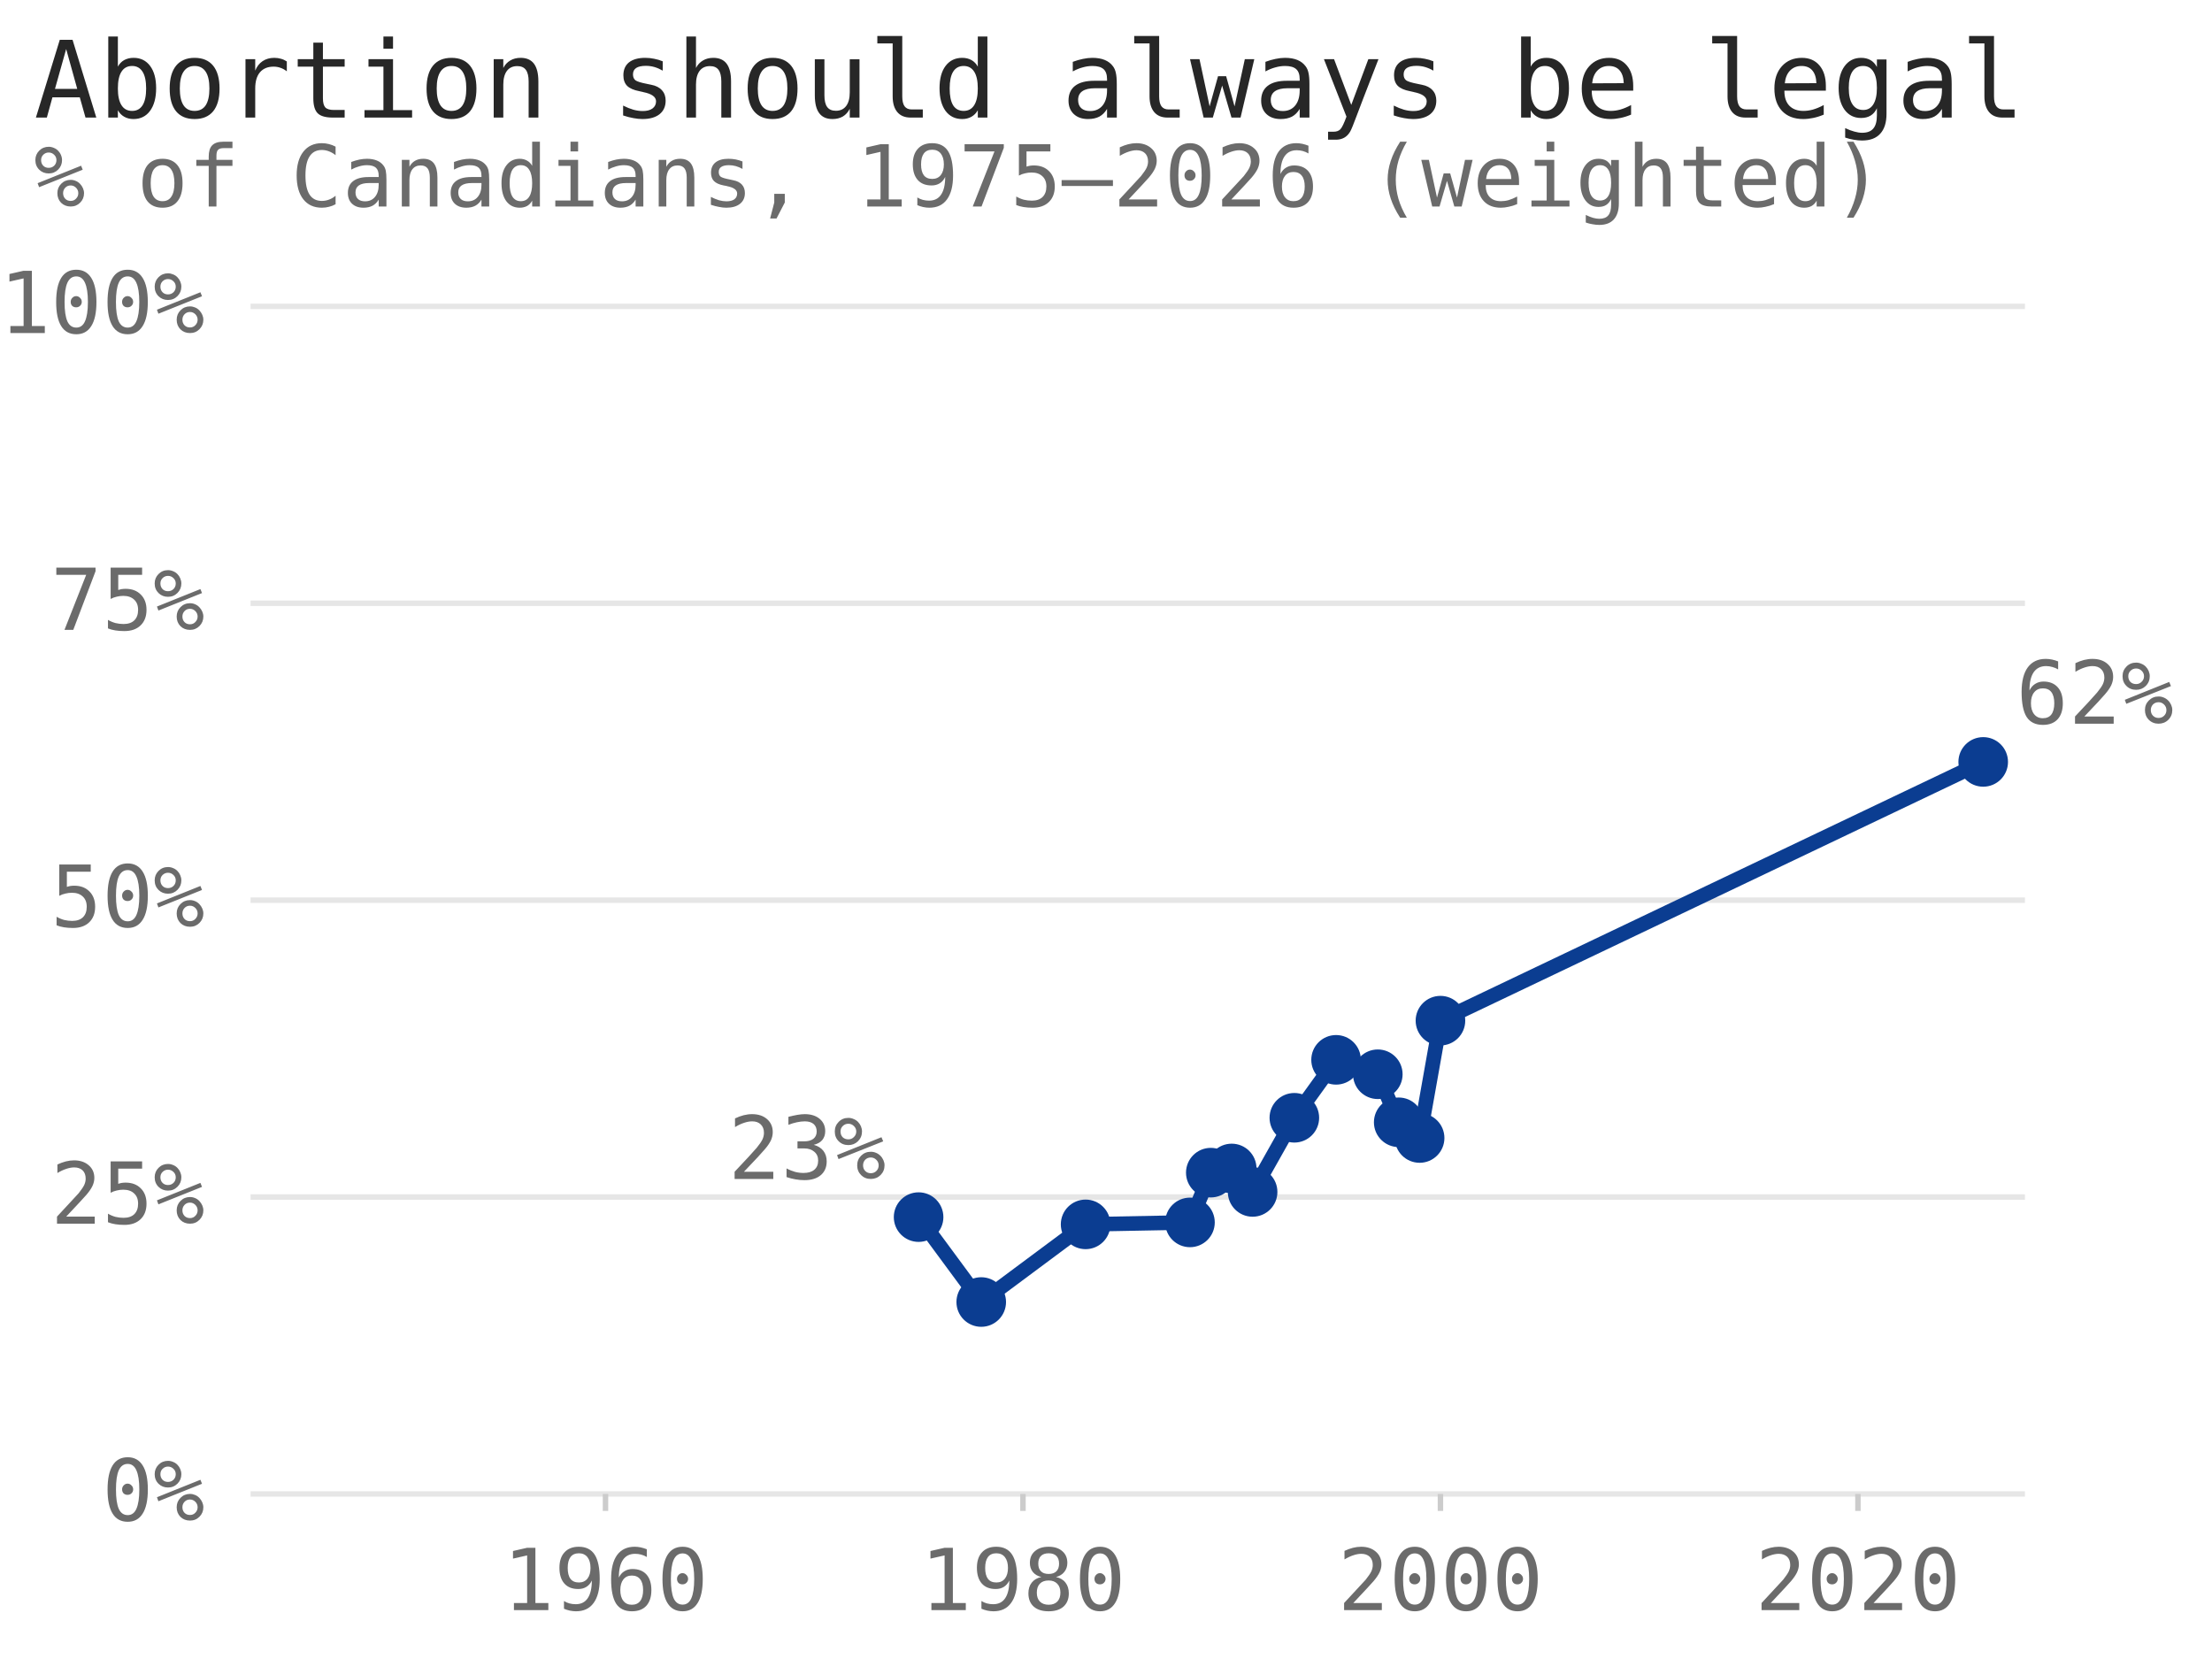
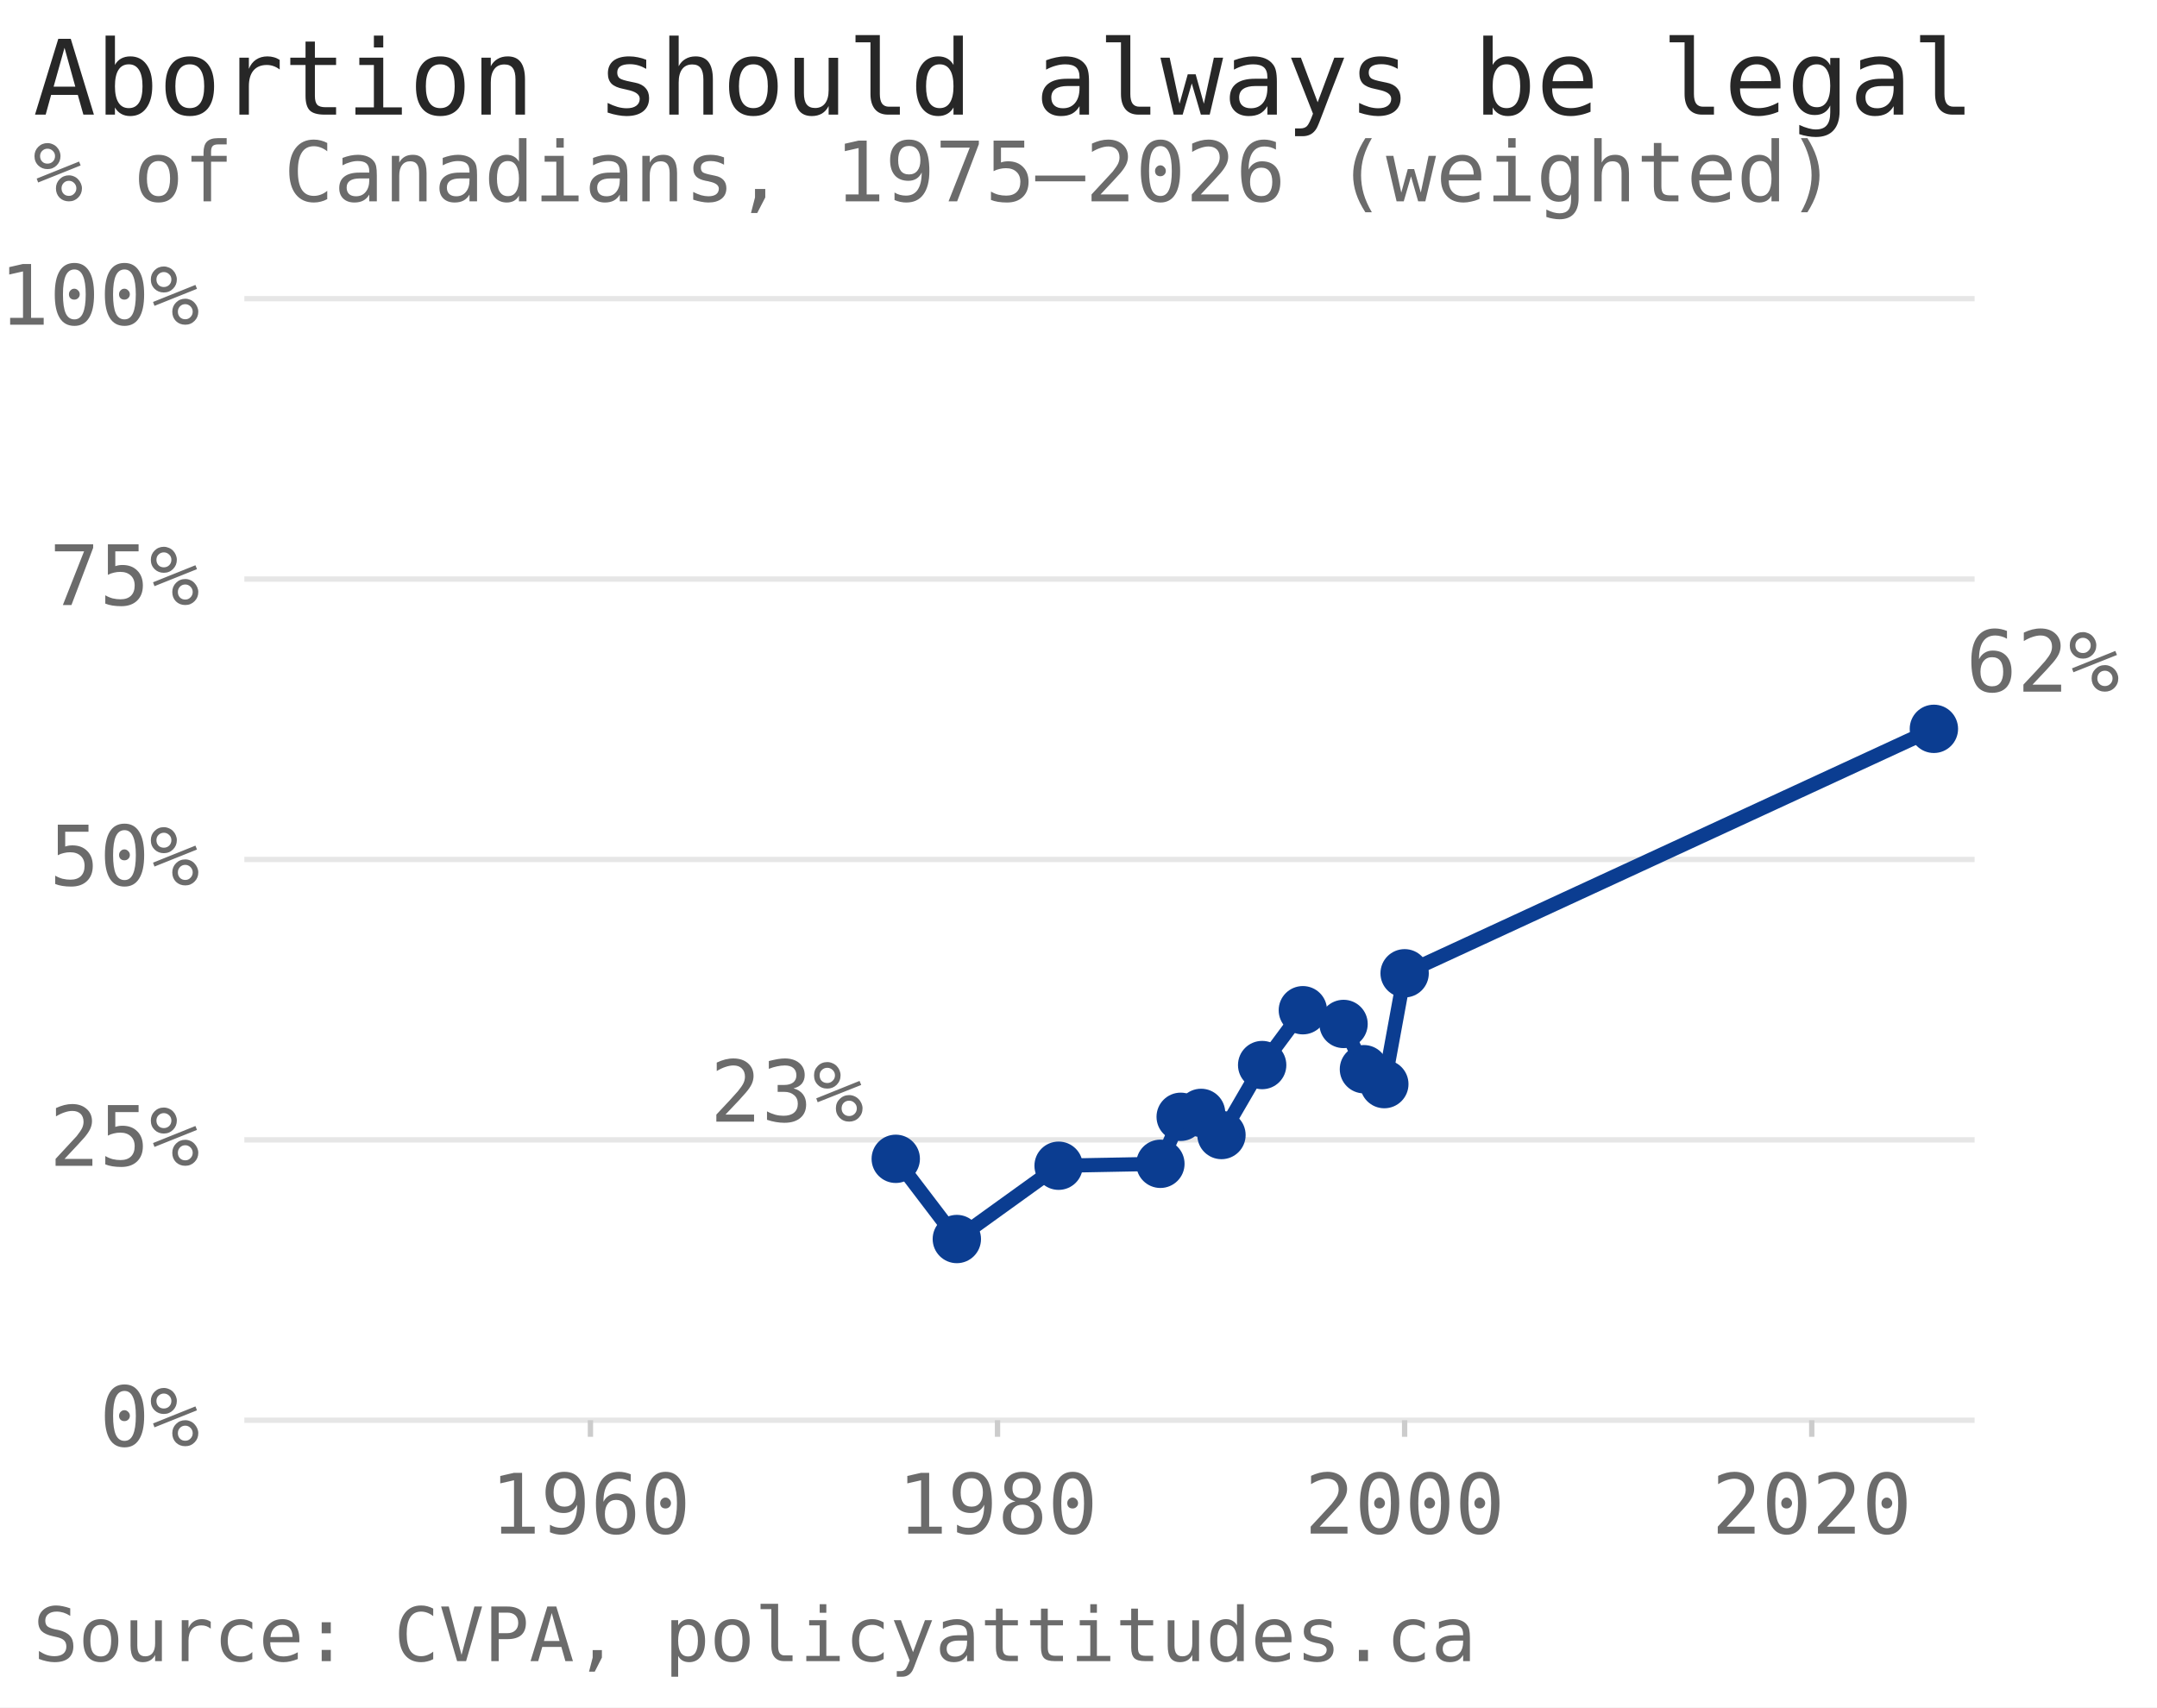
- <svg xmlns="http://www.w3.org/2000/svg" width="259.20pt" height="194.40pt" viewBox="0 0 259.20 194.40">
+ <svg xmlns="http://www.w3.org/2000/svg" width="259.20pt" height="205.20pt" viewBox="0 0 259.20 205.20">
  <g id="abortion-should-always-be-legal" class="svglite">
    <defs>
      <style type="text/css">
    .svglite line, .svglite polyline, .svglite polygon, .svglite path, .svglite rect, .svglite circle {
      fill: none;
      stroke: #000000;
      stroke-linecap: round;
      stroke-linejoin: round;
      stroke-miterlimit: 10.00;
    }
    .svglite text {
      white-space: pre;
    }
    .svglite g.glyphgroup path {
      fill: inherit;
      stroke: none;
    }
  </style>
    </defs>
    <rect width="100%" height="100%" style="stroke: none; fill: #FFFFFF;" />
    <defs>
-       <clipPath id="abortion-should-always-be-legal-cpMC4wMHwyNTkuMjB8MC4wMHwxOTQuNDA=">
-         <rect x="0.00" y="0.00" width="259.20" height="194.40" />
+       <clipPath id="abortion-should-always-be-legal-cpMC4wMHwyNTkuMjB8MC4wMHwyMDUuMjA=">
+         <rect x="0.00" y="0.00" width="259.20" height="205.20" />
      </clipPath>
    </defs>
-     <g clip-path="url(#abortion-should-always-be-legal-cpMC4wMHwyNTkuMjB8MC4wMHwxOTQuNDA=)">
-       <rect x="0.00" y="-0" width="259.20" height="194.40" style="stroke-width: 1.16; stroke: none; fill: #FFFFFF;" />
-       <polyline points="29.36,175.06 237.28,175.06 " style="stroke-width: 0.64; stroke: #E6E6E6; stroke-linecap: butt;" />
-       <polyline points="29.36,140.27 237.28,140.27 " style="stroke-width: 0.64; stroke: #E6E6E6; stroke-linecap: butt;" />
-       <polyline points="29.36,105.48 237.28,105.48 " style="stroke-width: 0.64; stroke: #E6E6E6; stroke-linecap: butt;" />
-       <polyline points="29.36,70.69 237.28,70.69 " style="stroke-width: 0.64; stroke: #E6E6E6; stroke-linecap: butt;" />
+     <g clip-path="url(#abortion-should-always-be-legal-cpMC4wMHwyNTkuMjB8MC4wMHwyMDUuMjA=)">
+       <rect x="0.00" y="0.00" width="259.20" height="205.20" style="stroke-width: 1.16; stroke: none; fill: #FFFFFF;" />
+       <polyline points="29.36,170.70 237.28,170.70 " style="stroke-width: 0.64; stroke: #E6E6E6; stroke-linecap: butt;" />
+       <polyline points="29.36,137.00 237.28,137.00 " style="stroke-width: 0.64; stroke: #E6E6E6; stroke-linecap: butt;" />
+       <polyline points="29.36,103.30 237.28,103.30 " style="stroke-width: 0.64; stroke: #E6E6E6; stroke-linecap: butt;" />
+       <polyline points="29.36,69.60 237.28,69.60 " style="stroke-width: 0.64; stroke: #E6E6E6; stroke-linecap: butt;" />
      <polyline points="29.36,35.90 237.28,35.90 " style="stroke-width: 0.64; stroke: #E6E6E6; stroke-linecap: butt;" />
-       <polyline points="107.64,142.62 114.98,152.57 127.21,143.47 139.44,143.24 141.88,137.41 144.33,136.92 146.78,139.67 151.67,130.98 156.56,124.19 161.45,125.88 163.90,131.51 166.35,133.35 168.79,119.60 232.39,89.28 " style="stroke-width: 1.71; stroke: #0B3D91; stroke-linecap: butt;" />
-       <circle cx="107.64" cy="142.62" r="2.52" style="stroke-width: 0.77; stroke: #0B3D91; fill: #0B3D91;" />
-       <circle cx="114.98" cy="152.57" r="2.52" style="stroke-width: 0.77; stroke: #0B3D91; fill: #0B3D91;" />
-       <circle cx="127.21" cy="143.47" r="2.52" style="stroke-width: 0.77; stroke: #0B3D91; fill: #0B3D91;" />
-       <circle cx="139.44" cy="143.24" r="2.52" style="stroke-width: 0.77; stroke: #0B3D91; fill: #0B3D91;" />
-       <circle cx="141.88" cy="137.41" r="2.52" style="stroke-width: 0.77; stroke: #0B3D91; fill: #0B3D91;" />
-       <circle cx="144.33" cy="136.92" r="2.52" style="stroke-width: 0.77; stroke: #0B3D91; fill: #0B3D91;" />
-       <circle cx="146.78" cy="139.67" r="2.52" style="stroke-width: 0.77; stroke: #0B3D91; fill: #0B3D91;" />
-       <circle cx="151.67" cy="130.98" r="2.52" style="stroke-width: 0.77; stroke: #0B3D91; fill: #0B3D91;" />
-       <circle cx="156.56" cy="124.19" r="2.52" style="stroke-width: 0.77; stroke: #0B3D91; fill: #0B3D91;" />
-       <circle cx="161.45" cy="125.88" r="2.52" style="stroke-width: 0.77; stroke: #0B3D91; fill: #0B3D91;" />
-       <circle cx="163.90" cy="131.51" r="2.52" style="stroke-width: 0.77; stroke: #0B3D91; fill: #0B3D91;" />
-       <circle cx="166.35" cy="133.35" r="2.52" style="stroke-width: 0.77; stroke: #0B3D91; fill: #0B3D91;" />
-       <circle cx="168.79" cy="119.60" r="2.52" style="stroke-width: 0.77; stroke: #0B3D91; fill: #0B3D91;" />
-       <circle cx="232.39" cy="89.28" r="2.52" style="stroke-width: 0.77; stroke: #0B3D91; fill: #0B3D91;" />
-       <text x="103.81" y="138.15" text-anchor="end" style="font-size: 10.24px;fill: #6B6B6B; font-family: &quot;Inconsolata&quot;;">23%</text>
-       <text x="236.22" y="84.80" style="font-size: 10.24px;fill: #6B6B6B; font-family: &quot;Inconsolata&quot;;">62%</text>
-       <text x="23.99" y="178.18" text-anchor="end" style="font-size: 10.00px;fill: #6B6B6B; font-family: &quot;Inconsolata&quot;;">0%</text>
-       <text x="23.99" y="143.39" text-anchor="end" style="font-size: 10.00px;fill: #6B6B6B; font-family: &quot;Inconsolata&quot;;">25%</text>
-       <text x="23.99" y="108.60" text-anchor="end" style="font-size: 10.00px;fill: #6B6B6B; font-family: &quot;Inconsolata&quot;;">50%</text>
-       <text x="23.99" y="73.81" text-anchor="end" style="font-size: 10.00px;fill: #6B6B6B; font-family: &quot;Inconsolata&quot;;">75%</text>
+       <polyline points="107.64,139.28 114.98,148.92 127.21,140.11 139.44,139.88 141.88,134.23 144.33,133.76 146.78,136.42 151.67,128.01 156.56,121.42 161.45,123.07 163.90,128.51 166.35,130.30 168.79,116.98 232.39,87.60 " style="stroke-width: 1.71; stroke: #0B3D91; stroke-linecap: butt;" />
+       <circle cx="107.64" cy="139.28" r="2.52" style="stroke-width: 0.77; stroke: #0B3D91; fill: #0B3D91;" />
+       <circle cx="114.98" cy="148.92" r="2.52" style="stroke-width: 0.77; stroke: #0B3D91; fill: #0B3D91;" />
+       <circle cx="127.21" cy="140.11" r="2.52" style="stroke-width: 0.77; stroke: #0B3D91; fill: #0B3D91;" />
+       <circle cx="139.44" cy="139.88" r="2.52" style="stroke-width: 0.77; stroke: #0B3D91; fill: #0B3D91;" />
+       <circle cx="141.88" cy="134.23" r="2.52" style="stroke-width: 0.77; stroke: #0B3D91; fill: #0B3D91;" />
+       <circle cx="144.33" cy="133.76" r="2.52" style="stroke-width: 0.77; stroke: #0B3D91; fill: #0B3D91;" />
+       <circle cx="146.78" cy="136.42" r="2.52" style="stroke-width: 0.77; stroke: #0B3D91; fill: #0B3D91;" />
+       <circle cx="151.67" cy="128.01" r="2.52" style="stroke-width: 0.77; stroke: #0B3D91; fill: #0B3D91;" />
+       <circle cx="156.56" cy="121.42" r="2.52" style="stroke-width: 0.77; stroke: #0B3D91; fill: #0B3D91;" />
+       <circle cx="161.45" cy="123.07" r="2.52" style="stroke-width: 0.77; stroke: #0B3D91; fill: #0B3D91;" />
+       <circle cx="163.90" cy="128.51" r="2.52" style="stroke-width: 0.77; stroke: #0B3D91; fill: #0B3D91;" />
+       <circle cx="166.35" cy="130.30" r="2.52" style="stroke-width: 0.77; stroke: #0B3D91; fill: #0B3D91;" />
+       <circle cx="168.79" cy="116.98" r="2.52" style="stroke-width: 0.77; stroke: #0B3D91; fill: #0B3D91;" />
+       <circle cx="232.39" cy="87.60" r="2.52" style="stroke-width: 0.77; stroke: #0B3D91; fill: #0B3D91;" />
+       <text x="103.81" y="134.81" text-anchor="end" style="font-size: 10.24px;fill: #6B6B6B; font-family: &quot;Inconsolata&quot;;">23%</text>
+       <text x="236.22" y="83.13" style="font-size: 10.24px;fill: #6B6B6B; font-family: &quot;Inconsolata&quot;;">62%</text>
+       <text x="23.99" y="173.82" text-anchor="end" style="font-size: 10.00px;fill: #6B6B6B; font-family: &quot;Inconsolata&quot;;">0%</text>
+       <text x="23.99" y="140.12" text-anchor="end" style="font-size: 10.00px;fill: #6B6B6B; font-family: &quot;Inconsolata&quot;;">25%</text>
+       <text x="23.99" y="106.42" text-anchor="end" style="font-size: 10.00px;fill: #6B6B6B; font-family: &quot;Inconsolata&quot;;">50%</text>
+       <text x="23.99" y="72.72" text-anchor="end" style="font-size: 10.00px;fill: #6B6B6B; font-family: &quot;Inconsolata&quot;;">75%</text>
      <text x="23.99" y="39.03" text-anchor="end" style="font-size: 10.00px;fill: #6B6B6B; font-family: &quot;Inconsolata&quot;;">100%</text>
-       <polyline points="70.95,177.05 70.95,175.06 " style="stroke-width: 0.64; stroke: #CCCCCC; stroke-linecap: butt;" />
-       <polyline points="119.87,177.05 119.87,175.06 " style="stroke-width: 0.64; stroke: #CCCCCC; stroke-linecap: butt;" />
-       <polyline points="168.79,177.05 168.79,175.06 " style="stroke-width: 0.64; stroke: #CCCCCC; stroke-linecap: butt;" />
-       <polyline points="217.71,177.05 217.71,175.06 " style="stroke-width: 0.64; stroke: #CCCCCC; stroke-linecap: butt;" />
-       <text x="70.95" y="188.67" text-anchor="middle" style="font-size: 10.00px;fill: #6B6B6B; font-family: &quot;Inconsolata&quot;;">1960</text>
-       <text x="119.87" y="188.67" text-anchor="middle" style="font-size: 10.00px;fill: #6B6B6B; font-family: &quot;Inconsolata&quot;;">1980</text>
-       <text x="168.79" y="188.67" text-anchor="middle" style="font-size: 10.00px;fill: #6B6B6B; font-family: &quot;Inconsolata&quot;;">2000</text>
-       <text x="217.71" y="188.67" text-anchor="middle" style="font-size: 10.00px;fill: #6B6B6B; font-family: &quot;Inconsolata&quot;;">2020</text>
+       <polyline points="70.95,172.69 70.95,170.70 " style="stroke-width: 0.64; stroke: #CCCCCC; stroke-linecap: butt;" />
+       <polyline points="119.87,172.69 119.87,170.70 " style="stroke-width: 0.64; stroke: #CCCCCC; stroke-linecap: butt;" />
+       <polyline points="168.79,172.69 168.79,170.70 " style="stroke-width: 0.64; stroke: #CCCCCC; stroke-linecap: butt;" />
+       <polyline points="217.71,172.69 217.71,170.70 " style="stroke-width: 0.64; stroke: #CCCCCC; stroke-linecap: butt;" />
+       <text x="70.95" y="184.32" text-anchor="middle" style="font-size: 10.00px;fill: #6B6B6B; font-family: &quot;Inconsolata&quot;;">1960</text>
+       <text x="119.87" y="184.32" text-anchor="middle" style="font-size: 10.00px;fill: #6B6B6B; font-family: &quot;Inconsolata&quot;;">1980</text>
+       <text x="168.79" y="184.32" text-anchor="middle" style="font-size: 10.00px;fill: #6B6B6B; font-family: &quot;Inconsolata&quot;;">2000</text>
+       <text x="217.71" y="184.32" text-anchor="middle" style="font-size: 10.00px;fill: #6B6B6B; font-family: &quot;Inconsolata&quot;;">2020</text>
      <text x="3.99" y="24.20" style="font-size: 10.00px;fill: #6B6B6B; font-family: &quot;Inconsolata&quot;;">% of Canadians, 1975–2026 (weighted)</text>
      <text x="3.99" y="13.78" style="font-size: 12.50px; font-weight: 500;fill: #272727; font-family: &quot;Inconsolata&quot;;">Abortion should always be legal</text>
+       <text x="3.99" y="199.65" style="font-size: 9.00px;fill: #6B6B6B; font-family: &quot;Inconsolata&quot;;">Source: CVPA, policyattitudes.ca</text>
    </g>
  </g>
</svg>
